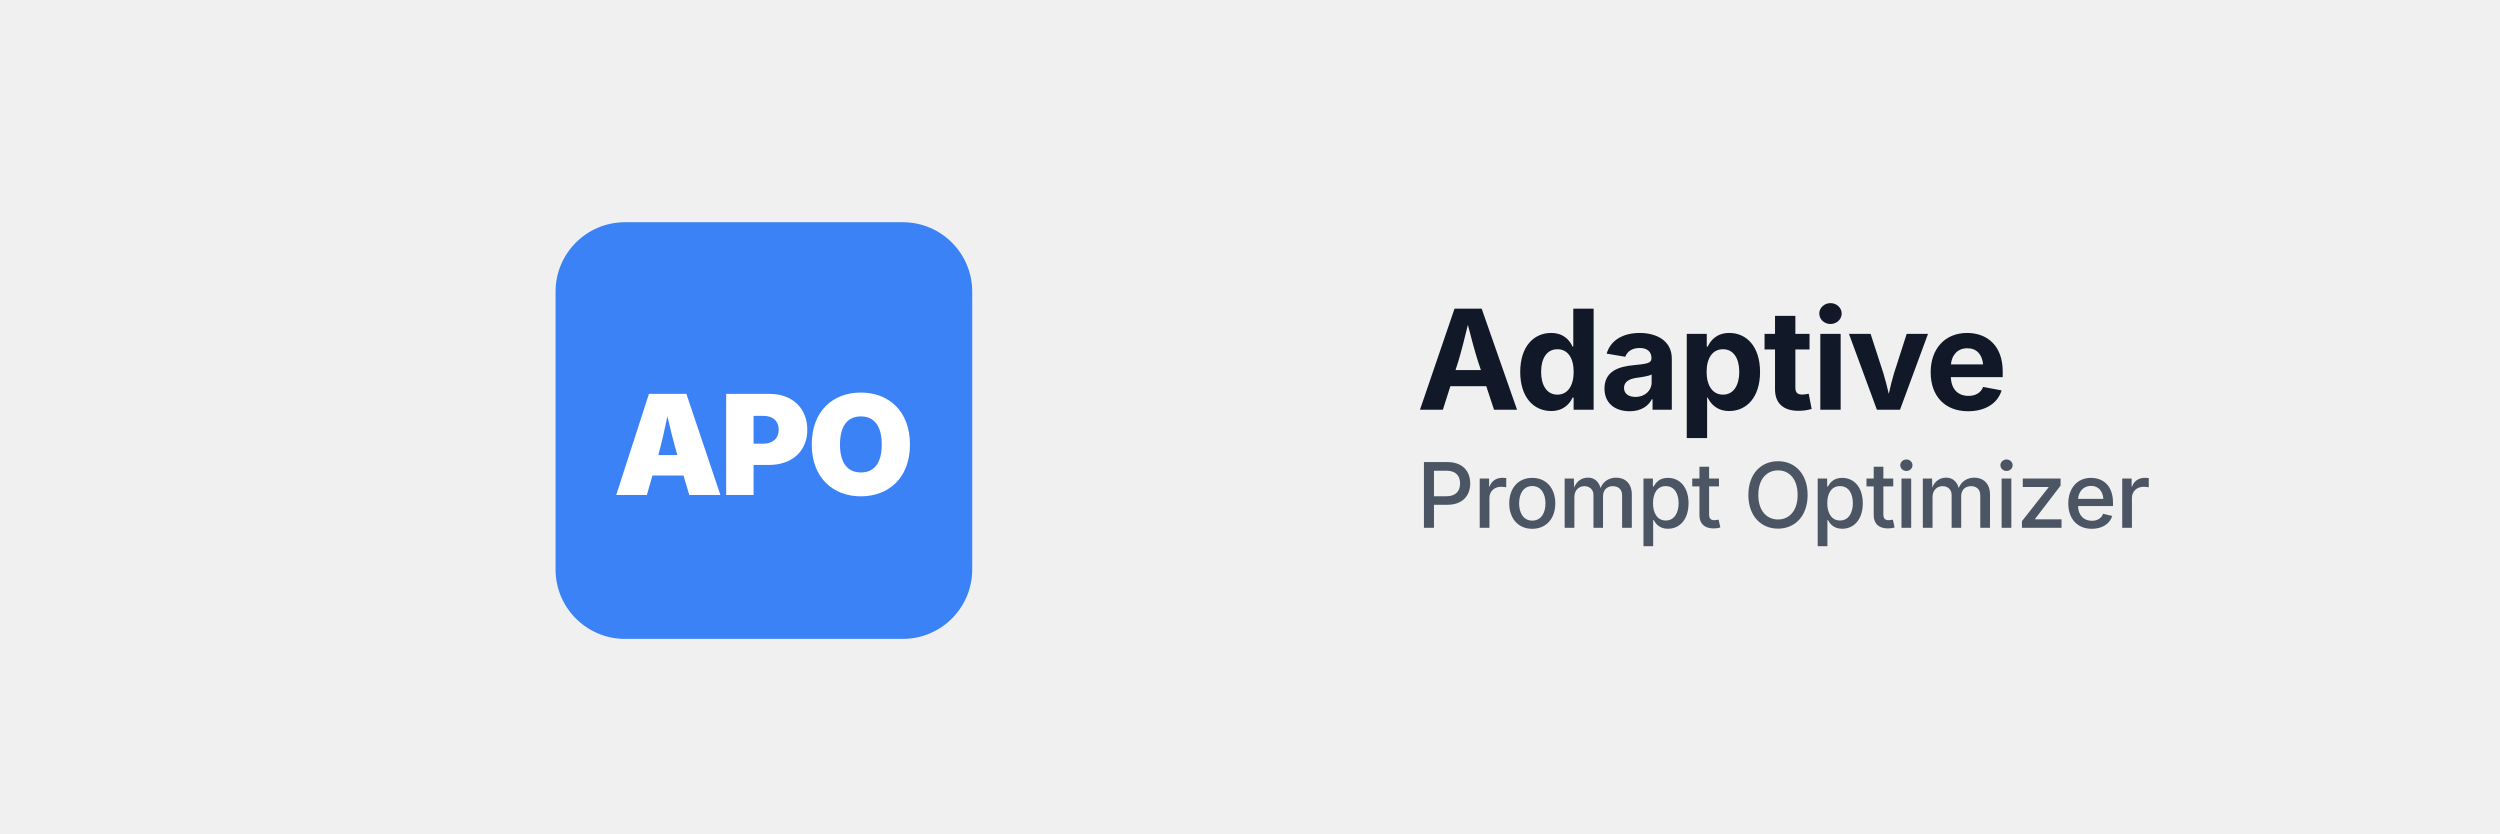
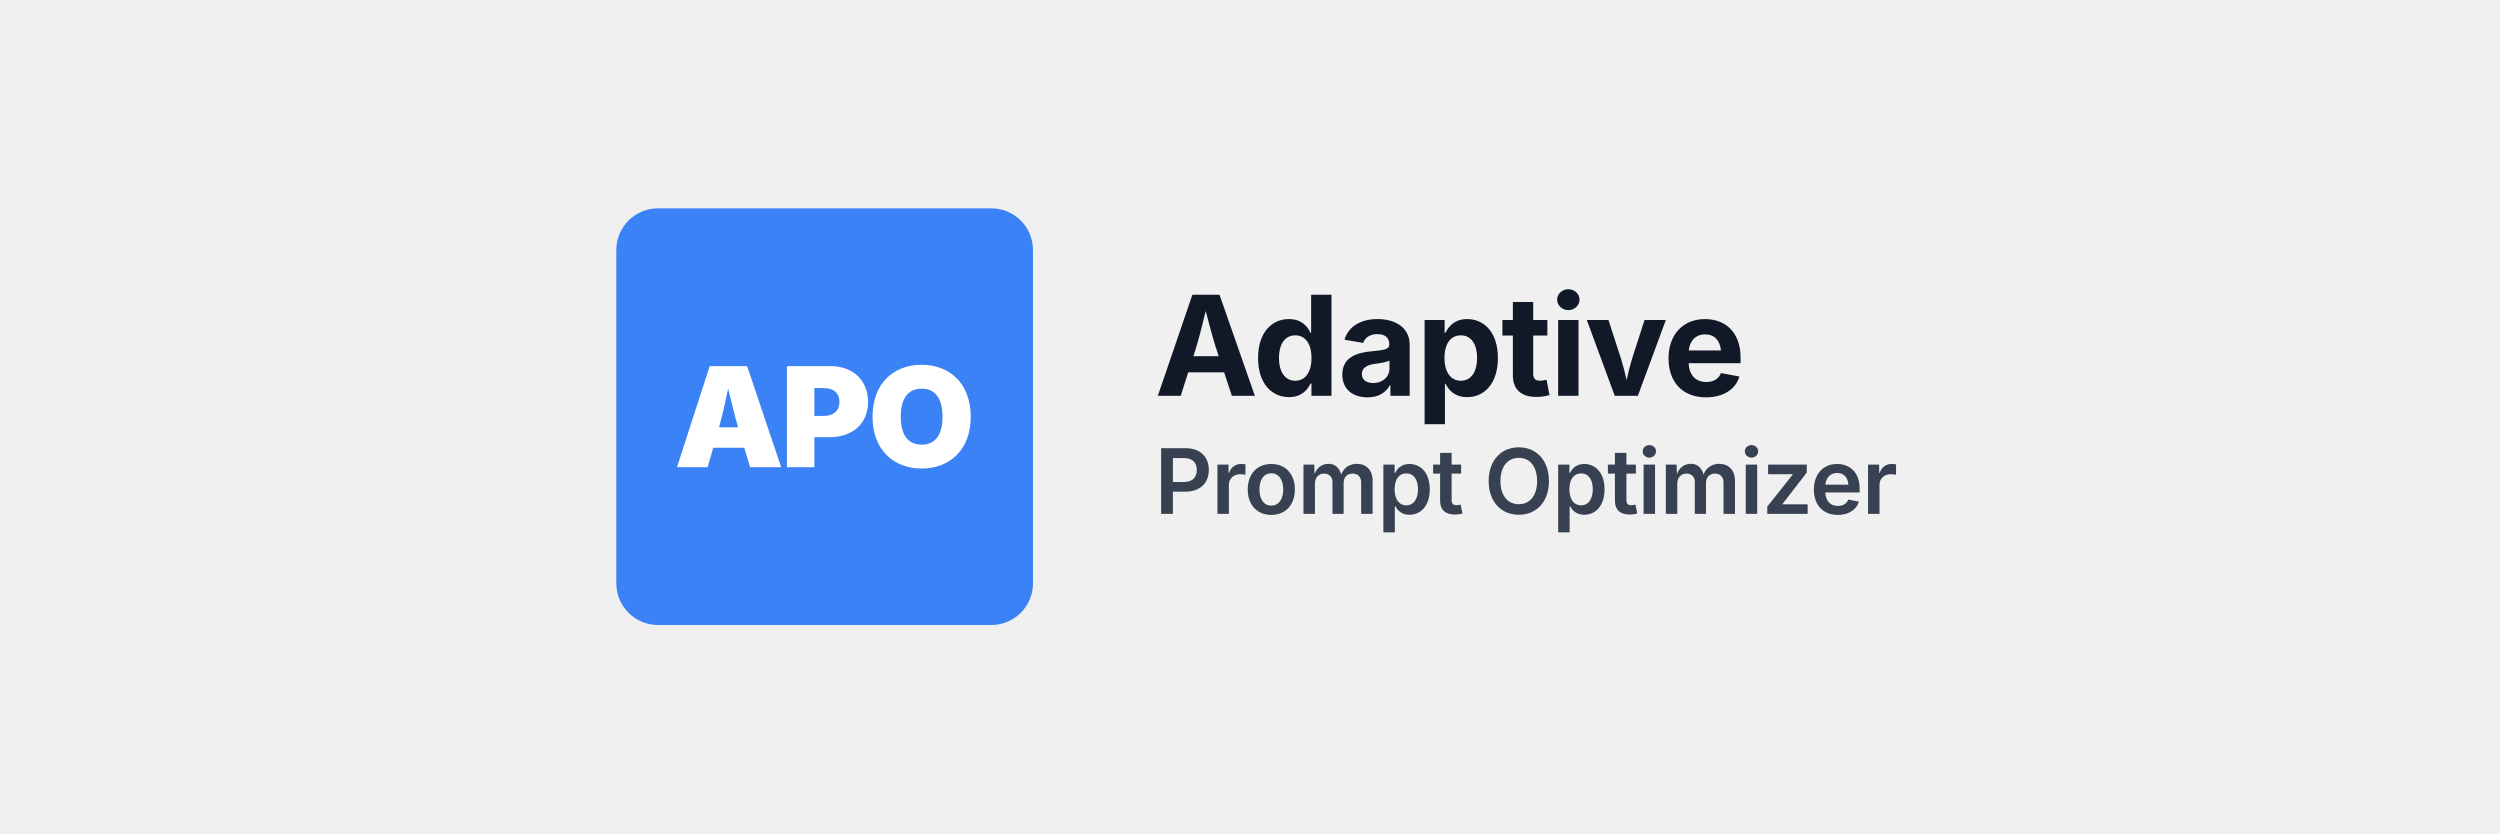
<svg xmlns="http://www.w3.org/2000/svg" width="720" height="240" viewBox="0 0 720 240">
  <rect width="720" height="240" fill="none" />
-   <g transform="translate(360,124)" text-rendering="geometricPrecision">
-     <rect x="-200" y="-60" width="120" height="120" rx="20" fill="#3B82F6" />
-     <text x="-140" y="4" text-anchor="middle" dominant-baseline="central" font-family="Inter, system-ui, -apple-system, 'Segoe UI', Roboto, Helvetica, Arial, sans-serif" font-weight="900" font-size="40" letter-spacing="-1.1" fill="#FFFFFF">APO</text>
-     <g transform="translate(48,2)">
-       <text x="0" y="-8" text-anchor="start" font-family="Inter, system-ui, -apple-system, 'Segoe UI', Roboto, Helvetica, Arial, sans-serif" font-weight="700" font-size="40" letter-spacing="-0.7" fill="#111827">Adaptive</text>
-       <text x="0" y="26" text-anchor="start" font-family="Inter, system-ui, -apple-system, 'Segoe UI', Roboto, Helvetica, Arial, sans-serif" font-weight="500" font-size="26" letter-spacing="-0.4" fill="#4B5563">Prompt Optimizer</text>
+   <g transform="translate(360,120)" text-rendering="geometricPrecision">
+     <rect x="-182.5" y="-60" width="120" height="120" rx="12" fill="#3B82F6" />
+     <text x="-122.5" y="0" text-anchor="middle" dominant-baseline="central" font-family="Inter, system-ui, -apple-system, 'Segoe UI', Roboto, Helvetica, Arial, sans-serif" font-weight="900" font-size="40" letter-spacing="-1.1" fill="#FFFFFF">APO</text>
+     <g transform="translate(-27.5,2)">
+       <text x="0" y="-8" font-family="Inter, system-ui, -apple-system, 'Segoe UI', Roboto, Helvetica, Arial, sans-serif" font-weight="700" font-size="40" letter-spacing="-0.7" fill="#111827">Adaptive</text>
+       <text x="0" y="26" font-family="Inter, system-ui, -apple-system, 'Segoe UI', Roboto, Helvetica, Arial, sans-serif" font-weight="600" font-size="26" letter-spacing="-0.4" fill="#374151">Prompt Optimizer</text>
    </g>
  </g>
</svg>
